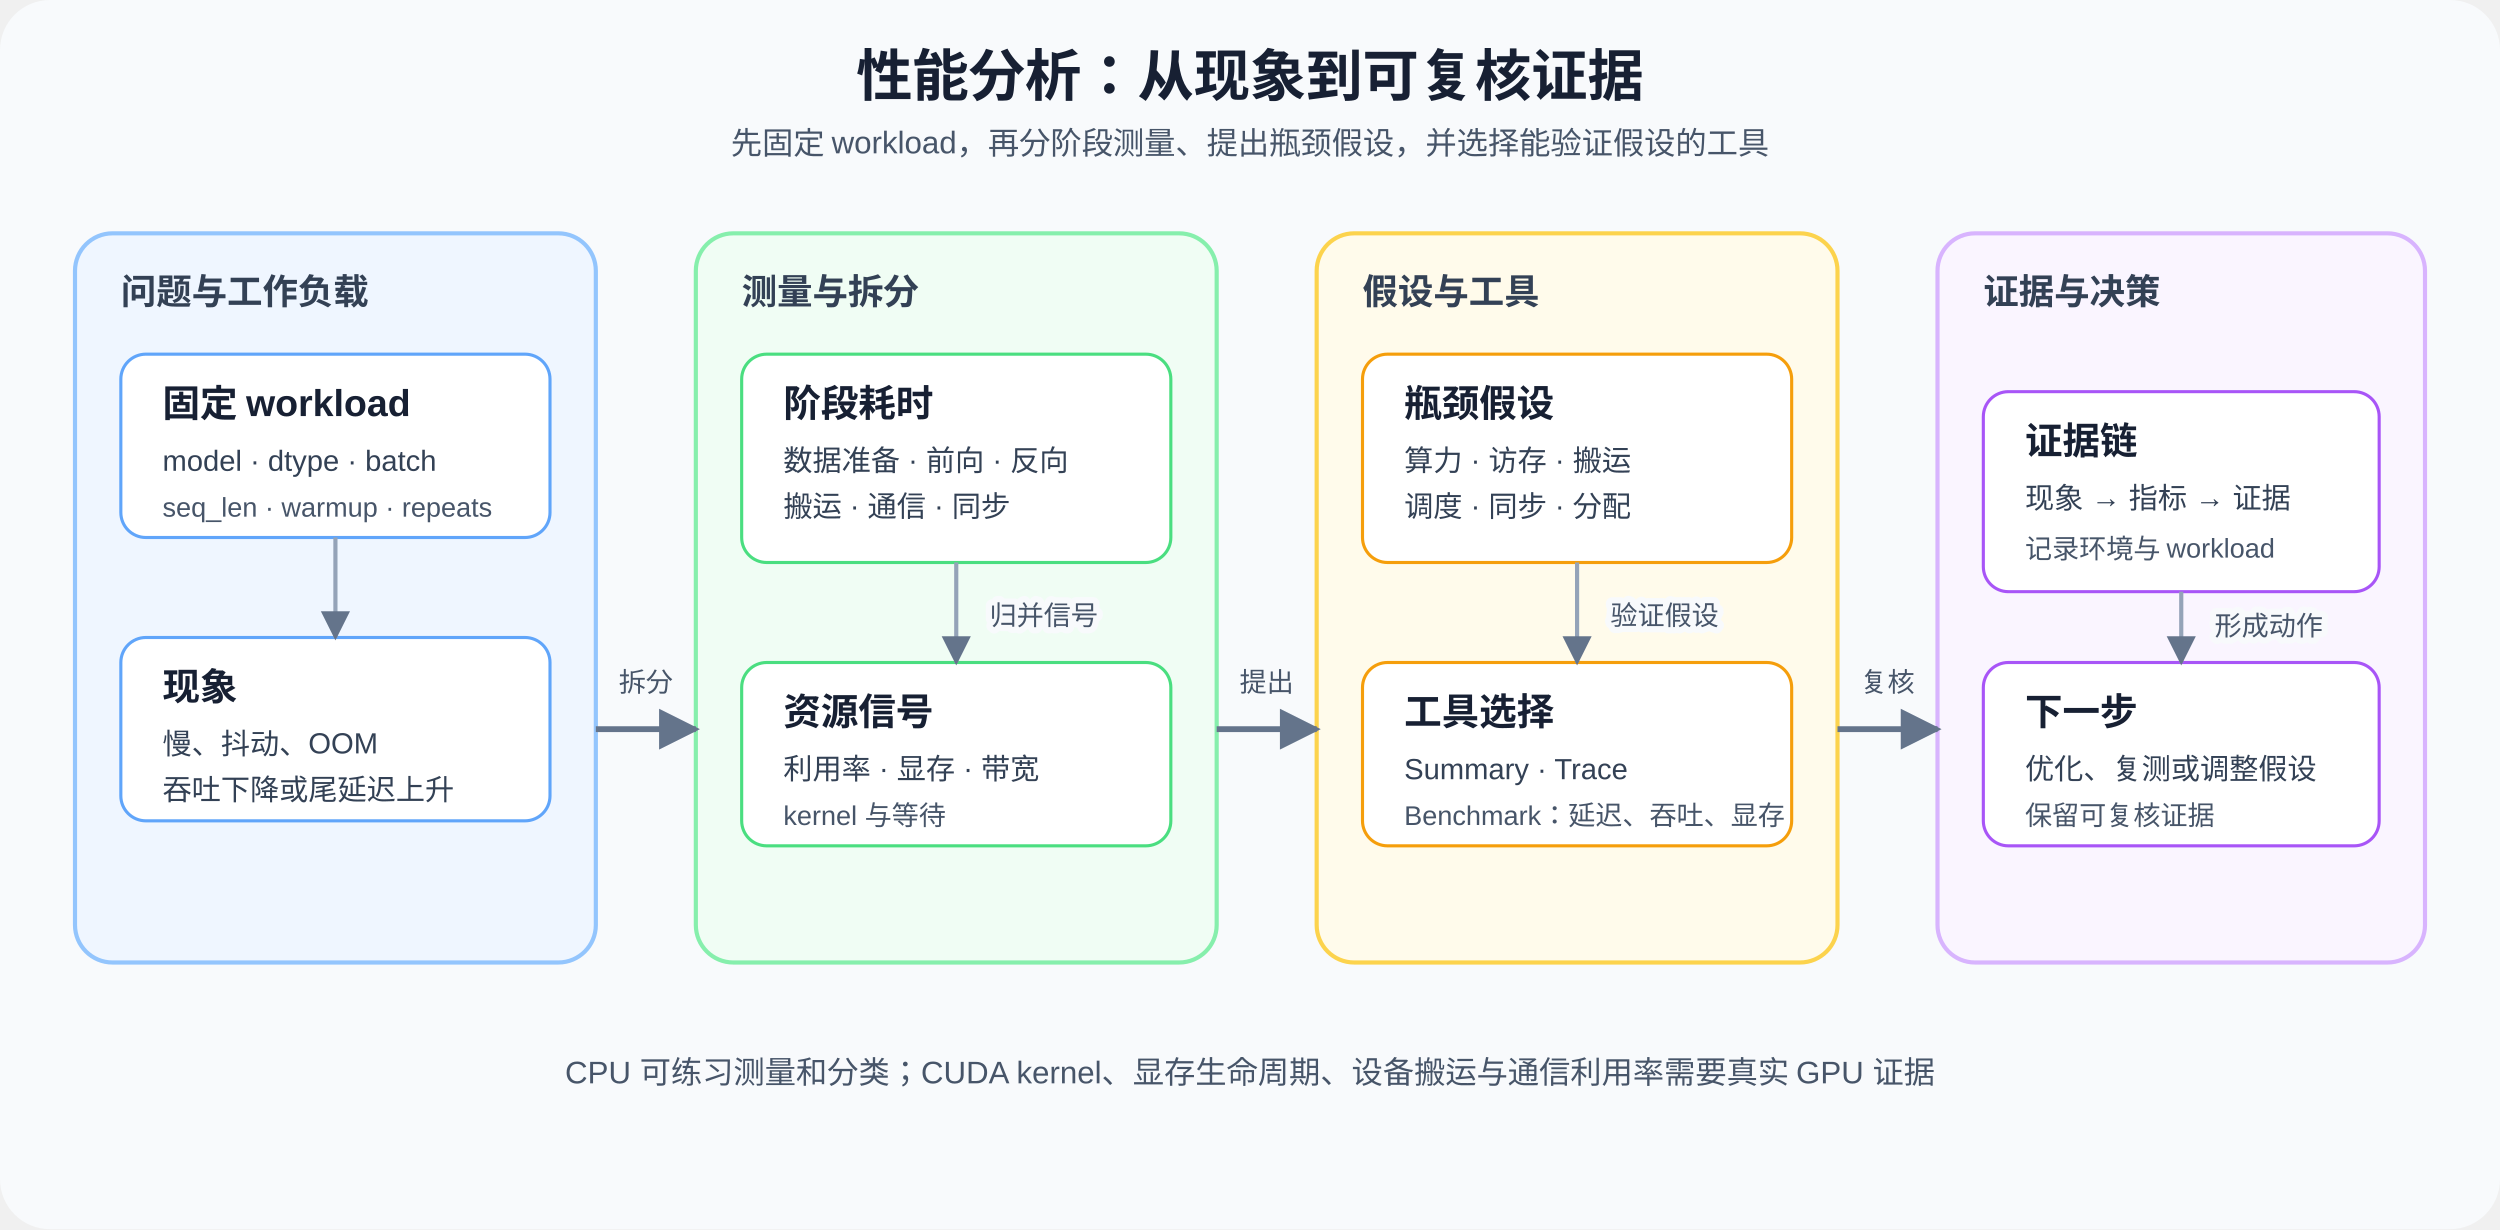
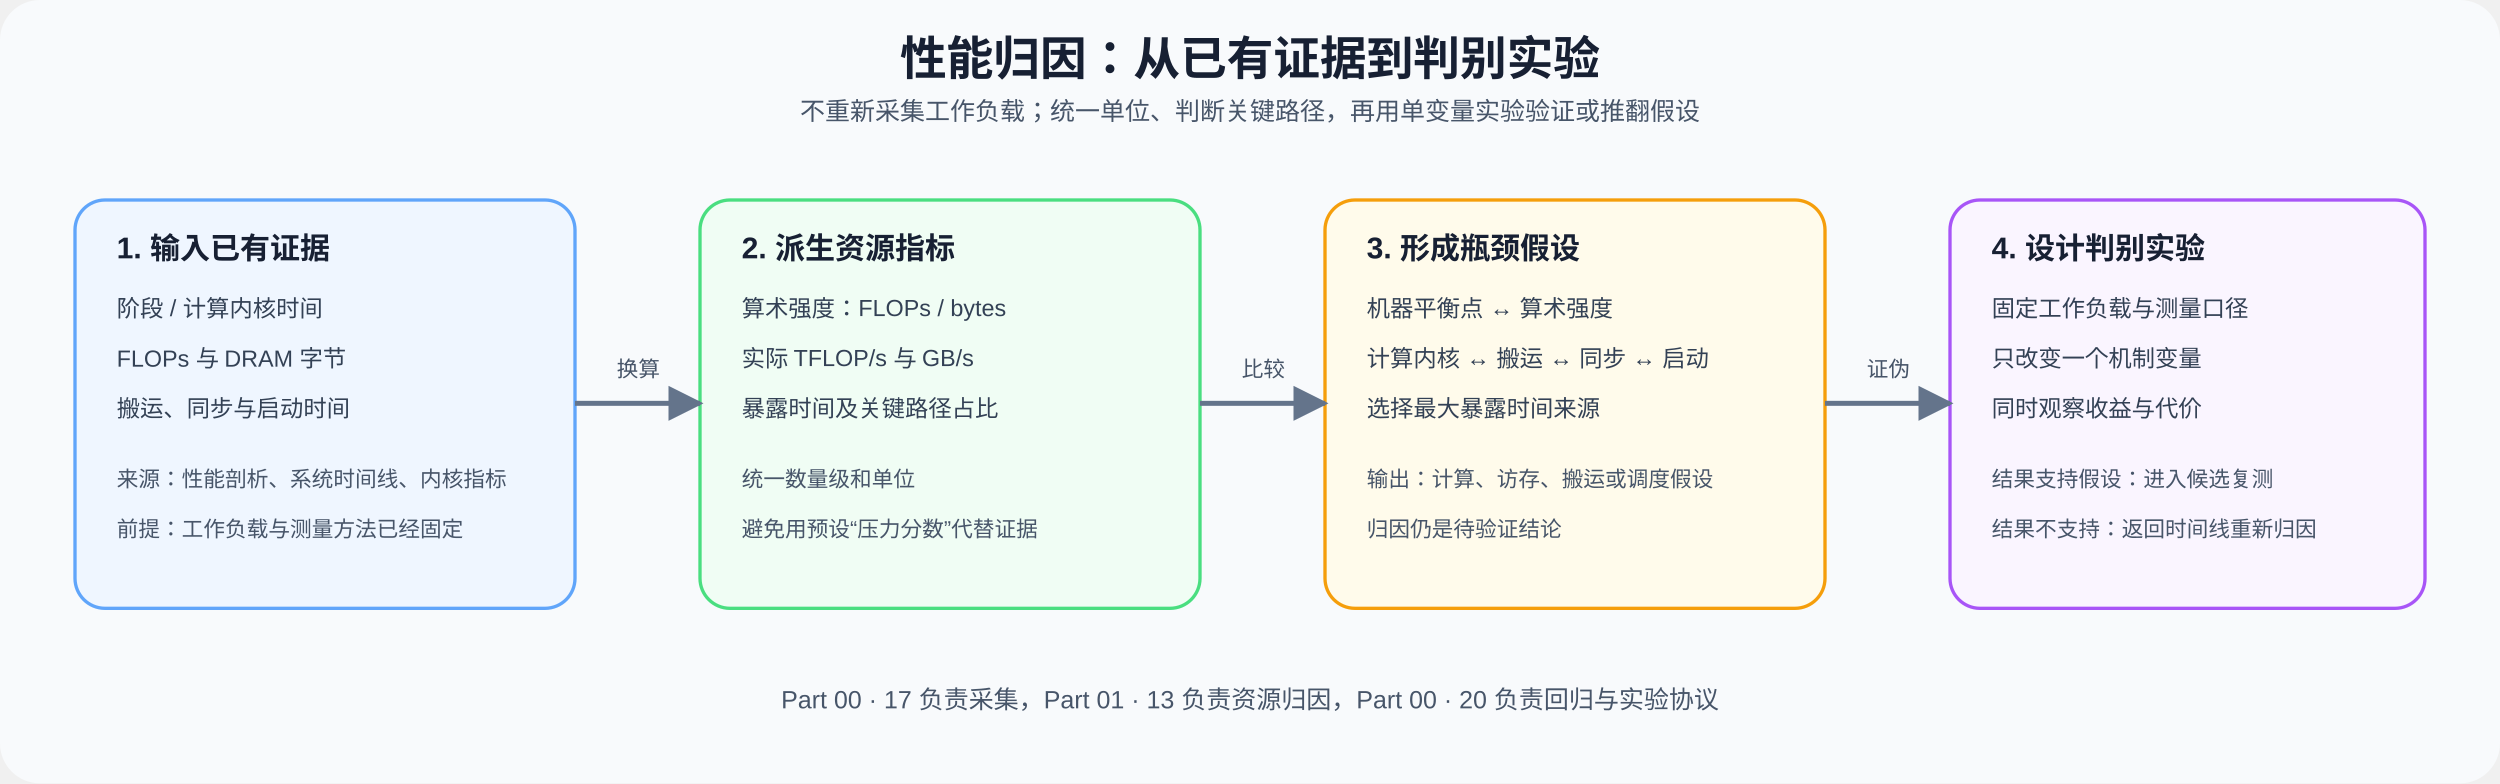
- <svg xmlns="http://www.w3.org/2000/svg" width="1200" height="590" viewBox="0 0 1200 590">
+ <svg xmlns="http://www.w3.org/2000/svg" width="1500" height="470" viewBox="0 0 1500 470">
  <defs>
    <marker id="arrow" viewBox="0 0 10 10" refX="9" refY="5" markerWidth="7" markerHeight="7" orient="auto">
      <path d="M0 0L10 5L0 10Z" fill="#64748b" />
    </marker>
    <style>
      text{font-family:Arial,'Microsoft YaHei',sans-serif;fill:#172033}
-       .title{font-size:27px;font-weight:700}.sub{font-size:15px;fill:#475569}
-       .group{font-size:17px;font-weight:700;fill:#334155}.head{font-size:18px;font-weight:700}
-       .body{font-size:14px;fill:#334155}.small{font-size:13px;fill:#475569}
-       .panel{stroke-width:2;rx:18}.item{stroke-width:1.5;rx:12}
-       .flow{stroke:#64748b;stroke-width:2.8;fill:none;marker-end:url(#arrow)}
-       .branch{stroke:#94a3b8;stroke-width:2;fill:none;marker-end:url(#arrow)}
+       .title{font-size:28px;font-weight:700}.sub{font-size:15px;fill:#475569}
+       .head{font-size:18px;font-weight:700}.body{font-size:14px;fill:#334155}.small{font-size:13px;fill:#475569}
+       .panel{stroke-width:2}.flow{stroke:#64748b;stroke-width:3;fill:none;marker-end:url(#arrow)}
      .label{font-size:13px;fill:#475569;paint-order:stroke;stroke:#f8fafc;stroke-width:6px;stroke-linejoin:round}
    </style>
  </defs>
-   <rect width="1200" height="590" rx="24" fill="#f8fafc" />
-   <text x="600" y="46" text-anchor="middle" class="title">性能分析：从现象到可复核证据</text>
-   <text x="600" y="74" text-anchor="middle" class="sub">先固定 workload，再分阶段测量、提出瓶颈假设，并选择能验证假设的工具</text>
-   <rect x="36" y="112" width="250" height="350" fill="#eff6ff" stroke="#93c5fd" class="panel" />
-   <text x="58" y="146" class="group">问题与工作负载</text>
-   <rect x="58" y="170" width="206" height="88" fill="#fff" stroke="#60a5fa" class="item" />
-   <text x="78" y="200" class="head">固定 workload</text>
-   <text x="78" y="226" class="body">model · dtype · batch</text>
-   <text x="78" y="248" class="small">seq_len · warmup · repeats</text>
-   <rect x="58" y="306" width="206" height="88" fill="#fff" stroke="#60a5fa" class="item" />
-   <text x="78" y="336" class="head">现象</text>
-   <text x="78" y="362" class="body">慢、抖动、OOM</text>
-   <text x="78" y="384" class="body">吞吐下降或尾延迟上升</text>
-   <rect x="334" y="112" width="250" height="350" fill="#f0fdf4" stroke="#86efac" class="panel" />
-   <text x="356" y="146" class="group">测量与拆分</text>
-   <rect x="356" y="170" width="206" height="100" fill="#fff" stroke="#4ade80" class="item" />
-   <text x="376" y="200" class="head">阶段耗时</text>
-   <text x="376" y="226" class="body">数据准备 · 前向 · 反向</text>
-   <text x="376" y="248" class="body">搬运 · 通信 · 同步</text>
-   <rect x="356" y="318" width="206" height="88" fill="#fff" stroke="#4ade80" class="item" />
-   <text x="376" y="348" class="head">资源信号</text>
-   <text x="376" y="374" class="body">利用率 · 显存 · 带宽</text>
-   <text x="376" y="396" class="small">kernel 与等待</text>
-   <rect x="632" y="112" width="250" height="350" fill="#fffbeb" stroke="#fcd34d" class="panel" />
-   <text x="654" y="146" class="group">假设与工具</text>
-   <rect x="654" y="170" width="206" height="100" fill="#fff" stroke="#f59e0b" class="item" />
-   <text x="674" y="200" class="head">瓶颈假设</text>
-   <text x="674" y="226" class="body">算力 · 访存 · 搬运</text>
-   <text x="674" y="248" class="body">调度 · 同步 · 分配</text>
-   <rect x="654" y="318" width="206" height="88" fill="#fff" stroke="#f59e0b" class="item" />
-   <text x="674" y="348" class="head">工具选择</text>
-   <text x="674" y="374" class="body">Summary · Trace</text>
-   <text x="674" y="396" class="small">Benchmark：延迟、吞吐、显存</text>
-   <rect x="930" y="112" width="234" height="350" fill="#faf5ff" stroke="#d8b4fe" class="panel" />
-   <text x="952" y="146" class="group">证据与决策</text>
-   <rect x="952" y="188" width="190" height="96" fill="#fff" stroke="#a855f7" class="item" />
-   <text x="972" y="218" class="head">证据链</text>
-   <text x="972" y="244" class="body">现象 → 指标 → 证据</text>
-   <text x="972" y="268" class="small">记录环境与 workload</text>
-   <rect x="952" y="318" width="190" height="88" fill="#fff" stroke="#a855f7" class="item" />
-   <text x="972" y="348" class="head">下一步</text>
-   <text x="972" y="374" class="body">优化、复测或调整假设</text>
-   <text x="972" y="396" class="small">保留可复核证据</text>
-   <path d="M286 350H334" class="flow" />
-   <text x="310" y="332" text-anchor="middle" class="label">拆分</text>
-   <path d="M584 350H632" class="flow" />
-   <text x="608" y="332" text-anchor="middle" class="label">提出</text>
-   <path d="M882 350H930" class="flow" />
-   <text x="906" y="332" text-anchor="middle" class="label">复核</text>
-   <path d="M161 258V306" class="branch" />
-   <path d="M459 270V318" class="branch" />
-   <text x="475" y="300" class="label">归并信号</text>
-   <path d="M757 270V318" class="branch" />
-   <text x="773" y="300" class="label">验证假设</text>
-   <path d="M1047 284V318" class="branch" />
-   <text x="1063" y="305" class="label">形成动作</text>
-   <text x="600" y="520" text-anchor="middle" class="sub">CPU 可练习测量和分类；CUDA kernel、显存生命周期、设备搬运与通信利用率需要真实 GPU 证据</text>
+   <rect width="1500" height="470" rx="24" fill="#f8fafc" />
+   <text x="750" y="45" text-anchor="middle" class="title">性能归因：从已有证据到判别实验</text>
+   <text x="750" y="72" text-anchor="middle" class="sub">不重新采集工作负载；统一单位、判断关键路径，再用单变量实验验证或推翻假设</text>
+   <rect x="45" y="120" width="300" height="245" rx="18" fill="#eff6ff" stroke="#60a5fa" class="panel" />
+   <text x="70" y="155" class="head">1. 输入已有证据</text>
+   <text x="70" y="190" class="body">阶段 / 计算内核时间</text>
+   <text x="70" y="220" class="body">FLOPs 与 DRAM 字节</text>
+   <text x="70" y="250" class="body">搬运、同步与启动时间</text>
+   <text x="70" y="292" class="small">来源：性能剖析、系统时间线、内核指标</text>
+   <text x="70" y="322" class="small">前提：工作负载与测量方法已经固定</text>
+   <rect x="420" y="120" width="300" height="245" rx="18" fill="#f0fdf4" stroke="#4ade80" class="panel" />
+   <text x="445" y="155" class="head">2. 派生资源指标</text>
+   <text x="445" y="190" class="body">算术强度：FLOPs / bytes</text>
+   <text x="445" y="220" class="body">实际 TFLOP/s 与 GB/s</text>
+   <text x="445" y="250" class="body">暴露时间及关键路径占比</text>
+   <text x="445" y="292" class="small">统一数量级和单位</text>
+   <text x="445" y="322" class="small">避免用预设“压力分数”代替证据</text>
+   <rect x="795" y="120" width="300" height="245" rx="18" fill="#fffbeb" stroke="#f59e0b" class="panel" />
+   <text x="820" y="155" class="head">3. 形成瓶颈假设</text>
+   <text x="820" y="190" class="body">机器平衡点 ↔ 算术强度</text>
+   <text x="820" y="220" class="body">计算内核 ↔ 搬运 ↔ 同步 ↔ 启动</text>
+   <text x="820" y="250" class="body">选择最大暴露时间来源</text>
+   <text x="820" y="292" class="small">输出：计算、访存、搬运或调度假设</text>
+   <text x="820" y="322" class="small">归因仍是待验证结论</text>
+   <rect x="1170" y="120" width="285" height="245" rx="18" fill="#faf5ff" stroke="#a855f7" class="panel" />
+   <text x="1195" y="155" class="head">4. 设计判别实验</text>
+   <text x="1195" y="190" class="body">固定工作负载与测量口径</text>
+   <text x="1195" y="220" class="body">只改变一个机制变量</text>
+   <text x="1195" y="250" class="body">同时观察收益与代价</text>
+   <text x="1195" y="292" class="small">结果支持假设：进入候选复测</text>
+   <text x="1195" y="322" class="small">结果不支持：返回时间线重新归因</text>
+   <path d="M345 242H420" class="flow" />
+   <text x="383" y="226" text-anchor="middle" class="label">换算</text>
+   <path d="M720 242H795" class="flow" />
+   <text x="758" y="226" text-anchor="middle" class="label">比较</text>
+   <path d="M1095 242H1170" class="flow" />
+   <text x="1133" y="226" text-anchor="middle" class="label">证伪</text>
+   <text x="750" y="425" text-anchor="middle" class="sub">Part 00 · 17 负责采集，Part 01 · 13 负责资源归因，Part 00 · 20 负责回归与实验协议</text>
</svg>
